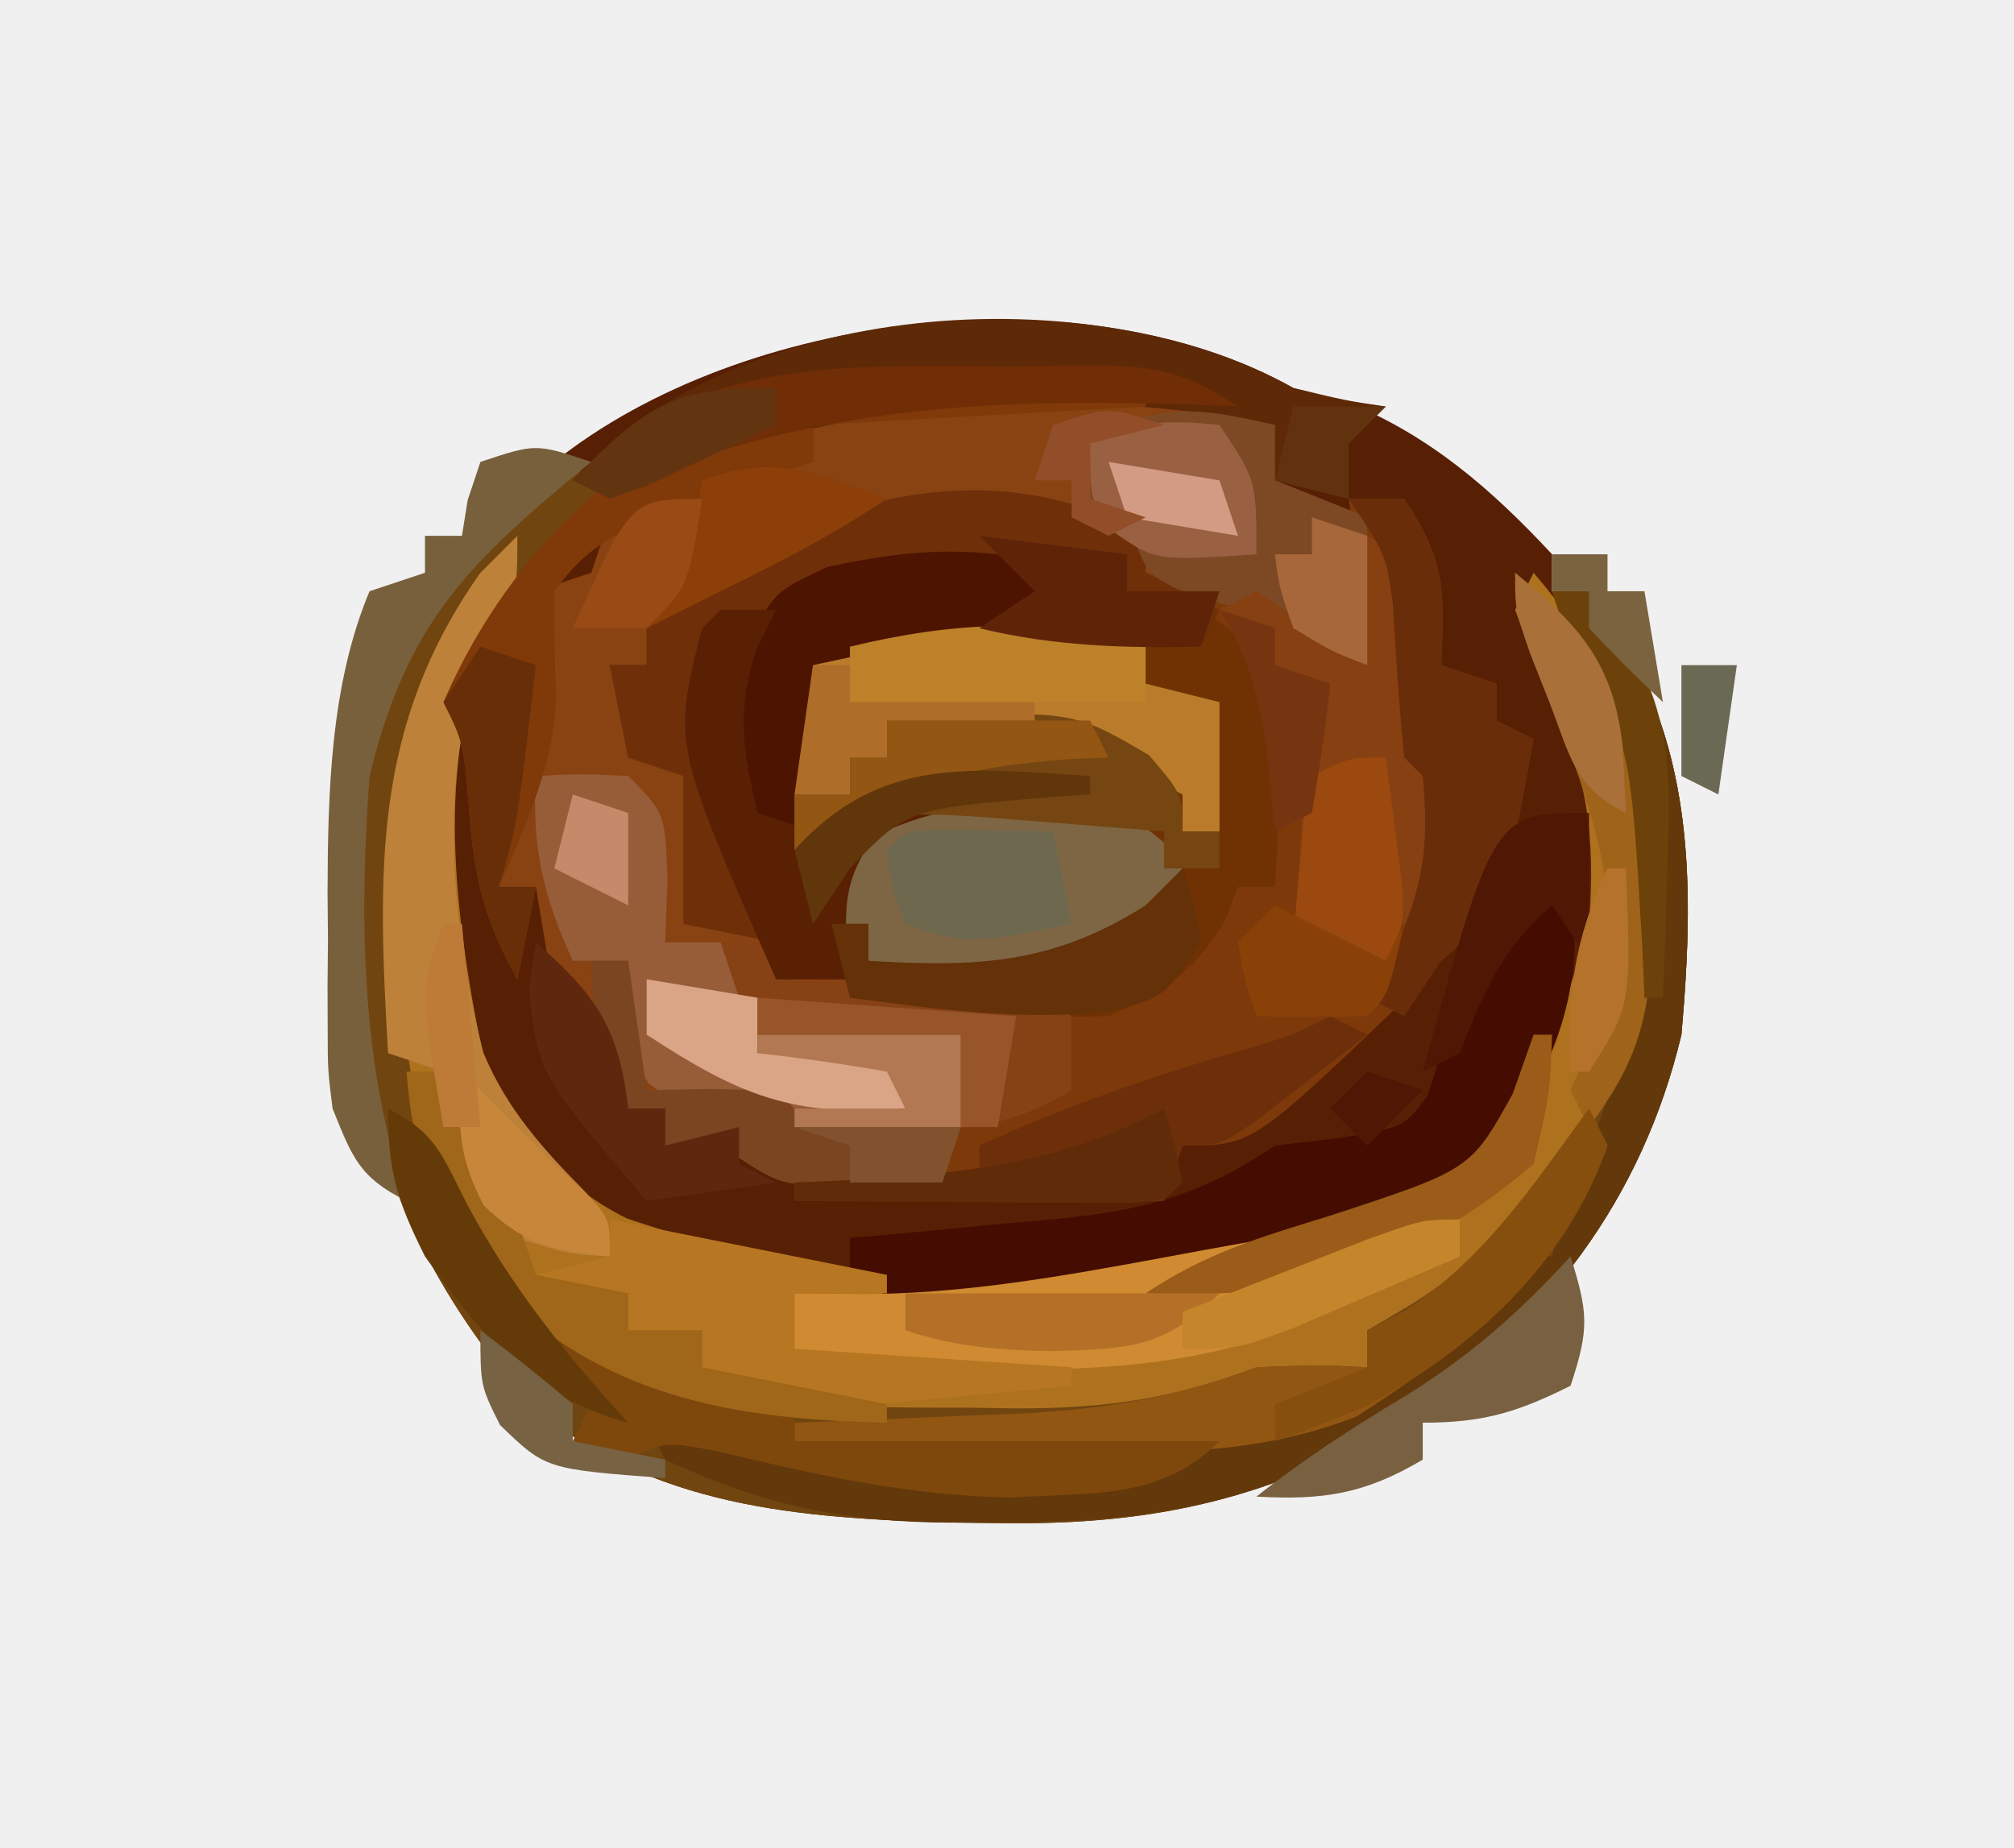
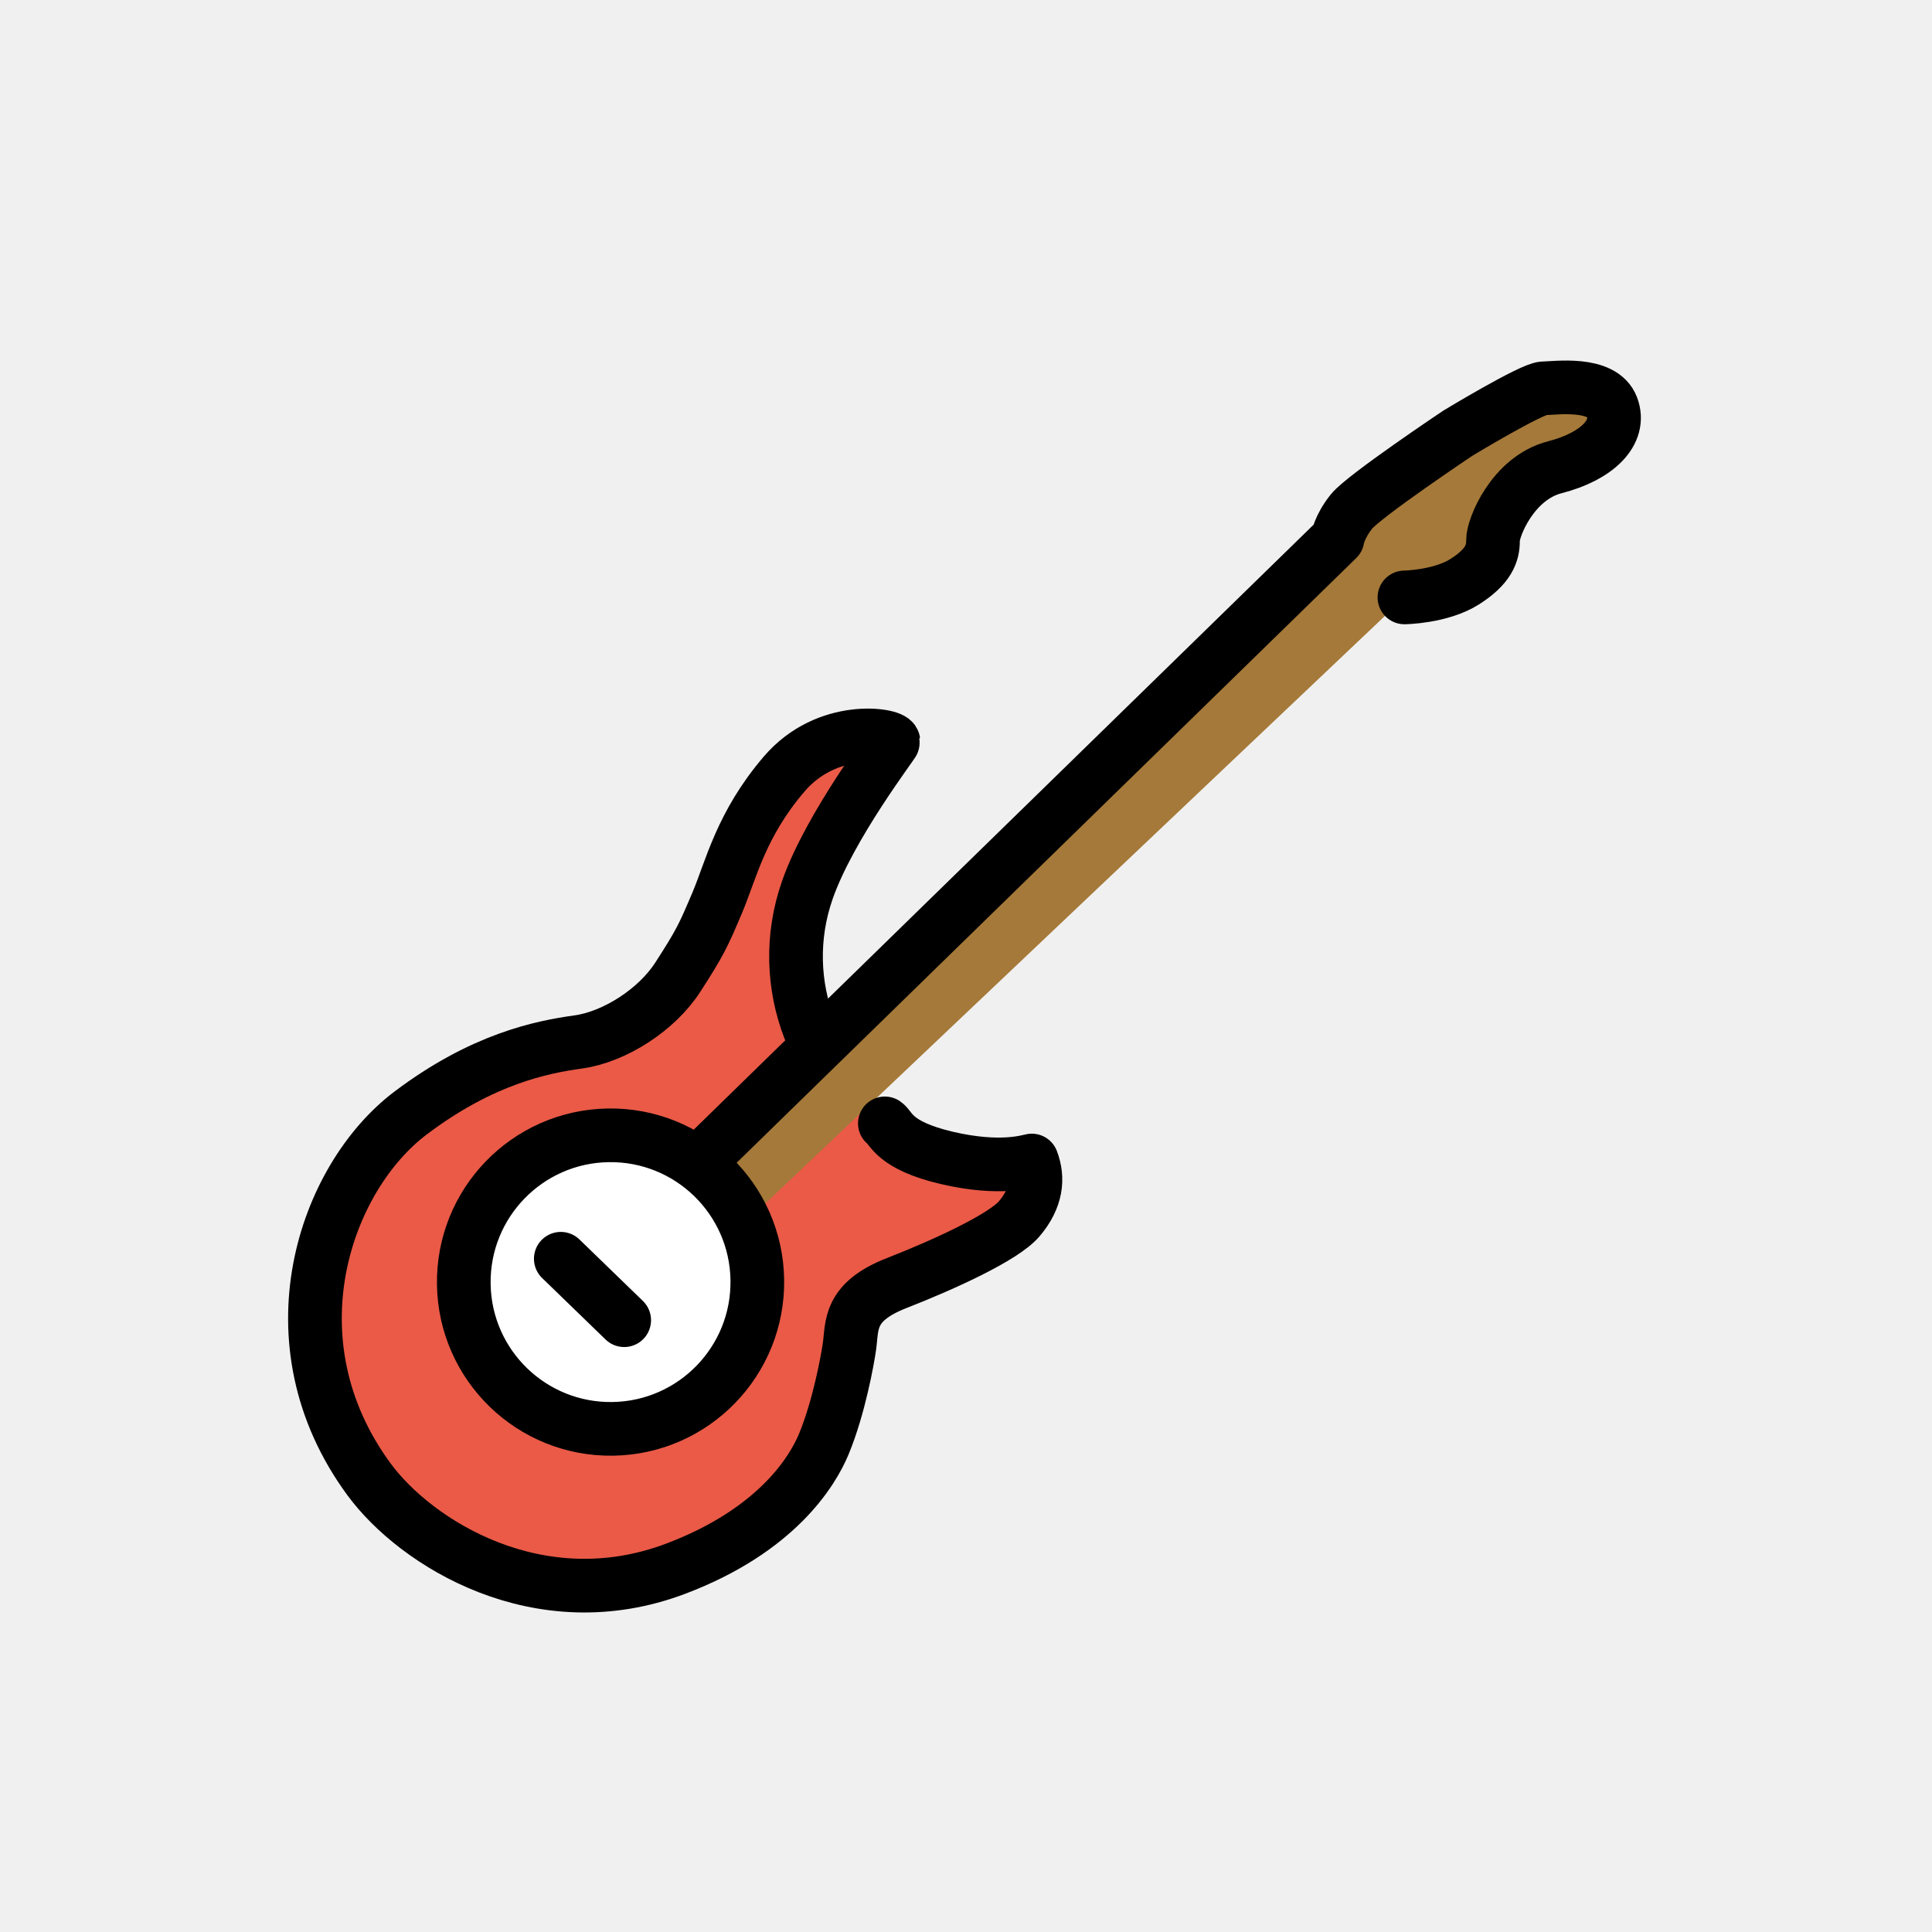
- <svg xmlns="http://www.w3.org/2000/svg" version="1.1" width="109" height="100">
-   <path d="M0 0 C0.949 0.247 1.897 0.495 2.875 0.75 C7.335 2.534 10.739 5.49 14 9 C14 9.66 14 10.32 14 11 C14.66 11 15.32 11 16 11 C21.661 18.205 21.784 26.129 21 35 C18.876 43.904 13.663 50.795 6.062 55.812 C-1.006 60.116 -7.544 61.54 -15.688 61.438 C-16.563 61.427 -17.439 61.417 -18.341 61.406 C-26.72 61.173 -34.851 60.602 -41.426 54.895 C-49.332 45.803 -51.705 36.329 -51.309 24.449 C-50.505 15.465 -46.526 10.149 -40 4 C-29.778 -4.168 -11.291 -6.373 0 0 Z " fill="#571F04" transform="translate(70,21)" />
-   <path d="M0 0 C0.383 -0.002 0.383 -0.002 2.324 -0.012 C7.997 -0.002 7.997 -0.002 10.25 1.125 C10.25 2.115 10.25 3.105 10.25 4.125 C11.075 4.455 11.075 4.455 15.25 6.125 C15.25 8.765 15.25 11.405 15.25 14.125 C14.755 13.857 14.26 13.589 13.75 13.312 C10.326 11.686 6.809 10.43 3.25 9.125 C3.25 8.465 3.25 7.805 3.25 7.125 C-5.259 4.73 -12.072 6.032 -19.75 10.125 C-21.082 10.794 -22.415 11.461 -23.75 12.125 C-23.75 12.785 -23.75 13.445 -23.75 14.125 C-24.41 14.125 -25.07 14.125 -25.75 14.125 C-24 19 -24 19 -21.75 20.125 C-21.75 22.765 -21.75 25.405 -21.75 28.125 C-20.1 28.455 -18.45 28.785 -16.75 29.125 C-16.75 29.785 -16.75 30.445 -16.75 31.125 C-15.43 31.125 -14.11 31.125 -12.75 31.125 C-13.08 29.145 -13.41 27.165 -13.75 25.125 C-12.1 23.805 -10.45 22.485 -8.75 21.125 C-13.5 23 -13.5 23 -15.75 24.125 C-16.114 16.719 -16.114 16.719 -14.562 14.188 C-10.1 11.571 -5.429 12.143 -0.438 12.562 C0.19 12.613 0.19 12.613 3.363 12.871 C3.84 12.913 3.84 12.913 6.25 13.125 C6.58 12.465 6.91 11.805 7.25 11.125 C10.219 14.398 10.594 16.506 10.438 20.875 C10.424 21.367 10.424 21.367 10.355 23.859 C10.321 24.607 10.286 25.355 10.25 26.125 C9.59 26.125 8.93 26.125 8.25 26.125 C8.023 26.723 7.796 27.321 7.562 27.938 C5.894 30.718 4.122 31.689 1.25 33.125 C0.59 33.125 -0.07 33.125 -0.75 33.125 C-0.75 34.445 -0.75 35.765 -0.75 37.125 C-1.719 37.579 -2.689 38.032 -3.688 38.5 C-6.75 40.125 -6.75 40.125 -7.75 42.125 C-9.187 42.179 -10.625 42.218 -12.062 42.25 C-12.863 42.273 -13.664 42.296 -14.488 42.32 C-16.75 42.125 -16.75 42.125 -19.75 40.125 C-20.74 40.125 -21.73 40.125 -22.75 40.125 C-22.75 39.465 -22.75 38.805 -22.75 38.125 C-23.41 38.125 -24.07 38.125 -24.75 38.125 C-25.08 36.475 -25.41 34.825 -25.75 33.125 C-26.74 32.795 -27.73 32.465 -28.75 32.125 C-29.08 30.145 -29.41 28.165 -29.75 26.125 C-30.41 26.125 -31.07 26.125 -31.75 26.125 C-30.875 19.25 -30.875 19.25 -29.75 18.125 C-29.679 16.773 -29.666 15.417 -29.688 14.062 C-29.708 12.763 -29.729 11.464 -29.75 10.125 C-28.76 9.795 -27.77 9.465 -26.75 9.125 C-26.42 8.135 -26.09 7.145 -25.75 6.125 C-23.754 5.176 -23.754 5.176 -21.312 4.438 C-20.509 4.186 -19.706 3.935 -18.879 3.676 C-16.75 3.125 -16.75 3.125 -14.75 3.125 C-14.75 2.465 -14.75 1.805 -14.75 1.125 C-9.782 0.128 -5.041 -0.026 0 0 Z " fill="#894212" transform="translate(58.75,21.875)" />
-   <path d="M0 0 C0 0.66 0 1.32 0 2 C1.238 2.268 2.475 2.536 3.75 2.812 C7.103 3.639 9.411 4.627 12 7 C11.835 5.515 11.835 5.515 11 -2 C11.99 -2 12.98 -2 14 -2 C16.29 1.435 16.178 2.985 16 7 C16.99 7.33 17.98 7.66 19 8 C19 8.66 19 9.32 19 10 C19.66 10.33 20.32 10.66 21 11 C20.743 12.44 20.469 13.877 20.188 15.312 C20.037 16.113 19.886 16.914 19.73 17.738 C18.908 20.285 17.999 21.27 16 23 C15.258 23.784 14.515 24.567 13.75 25.375 C5.762 33 5.762 33 2 33 C1.67 33.99 1.34 34.98 1 36 C-5.6 36 -12.2 36 -19 36 C-19 35.67 -19 35.34 -19 35 C-16.36 35 -13.72 35 -11 35 C-10.67 34.01 -10.34 33.02 -10 32 C-6.938 30.812 -6.938 30.812 -4 30 C-4 28.68 -4 27.36 -4 26 C-3.257 25.773 -2.515 25.546 -1.75 25.312 C1.511 23.756 2.835 21.837 5 19 C5.66 19 6.32 19 7 19 C6.913 17.207 6.805 15.416 6.688 13.625 C6.629 12.627 6.571 11.63 6.512 10.602 C6.427 10.172 6.427 10.172 6 8 C-0.357 3.762 -10.659 5.602 -18 7 C-18 9.97 -18 12.94 -18 16 C-17.459 15.509 -16.917 15.018 -16.359 14.512 C-13.428 12.633 -11.697 12.689 -8.25 12.812 C-7.265 12.84 -6.28 12.867 -5.266 12.895 C-4.518 12.929 -3.77 12.964 -3 13 C-3 13.33 -3 13.66 -3 14 C-3.603 14.037 -4.207 14.075 -4.828 14.113 C-8.362 14.404 -11.325 14.687 -14.562 16.188 C-16.618 18.779 -16.285 20.793 -16 24 C-17.32 24 -18.64 24 -20 24 C-20 23.34 -20 22.68 -20 22 C-21.65 21.67 -23.3 21.34 -25 21 C-25 18.36 -25 15.72 -25 13 C-25.99 12.67 -26.98 12.34 -28 12 C-28.33 10.35 -28.66 8.7 -29 7 C-28.34 7 -27.68 7 -27 7 C-27 6.34 -27 5.68 -27 5 C-19.865 -1.586 -8.883 -5.158 0 0 Z " fill="#7D390A" transform="translate(62,29)" />
-   <path d="M0 0 C0 3 0 3 -1.5 5.438 C-4.483 12.521 -3.364 20.459 -1.926 27.867 C-0.195 31.854 2.008 35.024 5.934 36.948 C8.168 37.712 10.394 38.316 12.688 38.875 C13.44 39.086 14.192 39.298 14.967 39.516 C27.04 42.68 37.843 40.68 48.965 35.272 C54.127 32.046 56.485 26.759 58 21 C58.362 16.268 57.91 12.986 55.938 8.688 C54.777 6.137 54.777 6.137 54 4 C54.33 3.34 54.66 2.68 55 2 C60.873 8.852 61.552 14.543 61.309 23.402 C60.889 28.292 60.048 30.17 57 34 C56.444 34.71 55.889 35.421 55.316 36.152 C50.254 42.347 50.254 42.347 46 43 C46 43.66 46 44.32 46 45 C38.766 47.426 31.893 48.301 24.312 48.312 C23.53 48.318 22.747 48.323 21.94 48.328 C14.323 48.239 6.735 47.442 0.57 42.625 C-6.725 35.075 -7.529 26.051 -7.359 16.078 C-7.015 9.787 -4.44 4.44 0 0 Z " fill="#AE721F" transform="translate(28,29)" />
-   <path d="M0 0 C0 0.33 0 0.66 0 1 C-5.94 1.33 -11.88 1.66 -18 2 C-18 2.66 -18 3.32 -18 4 C-18.759 4.254 -19.519 4.508 -20.301 4.77 C-21.295 5.114 -22.289 5.458 -23.312 5.812 C-24.299 6.149 -25.285 6.485 -26.301 6.832 C-28.913 7.963 -30.35 8.702 -32 11 C-32 12.931 -31.992 14.864 -31.906 16.793 C-32.065 20.541 -33.532 23.575 -35 27 C-34.34 27 -33.68 27 -33 27 C-33.33 28.65 -33.66 30.3 -34 32 C-35.655 29.065 -36.299 26.725 -36.562 23.375 C-36.903 19.194 -36.903 19.194 -38 17 C-37.223 15.055 -37.223 15.055 -36.062 12.875 C-35.682 12.151 -35.302 11.426 -34.91 10.68 C-34.61 10.125 -34.309 9.571 -34 9 C-34.816 10.268 -35.628 11.54 -36.438 12.812 C-36.89 13.52 -37.342 14.228 -37.809 14.957 C-41.525 21.33 -40.904 31.542 -39.469 38.621 C-36.982 45.553 -33.782 50.078 -27.195 53.238 C-21.419 55.243 -15.539 55.183 -9.5 55.188 C-8.671 55.2 -7.842 55.212 -6.988 55.225 C-2.213 55.236 1.485 54.718 6 53 C9.375 52.875 9.375 52.875 12 53 C12 52.34 12 51.68 12 51 C12.737 50.567 13.475 50.134 14.234 49.688 C17.325 47.802 19.032 45.845 21.25 43 C21.936 42.134 22.622 41.267 23.328 40.375 C26.258 36.213 26.191 32.668 26.25 27.688 C26.276 26.392 26.302 25.096 26.328 23.762 C25.98 19.768 24.97 17.448 23 14 C22.835 13.505 22.835 13.505 22 11 C22.66 11 23.32 11 24 11 C29.661 18.205 29.784 26.129 29 35 C26.876 43.904 21.663 50.795 14.062 55.812 C6.994 60.116 0.456 61.54 -7.688 61.438 C-8.125 61.432 -8.125 61.432 -10.341 61.406 C-18.72 61.173 -26.851 60.602 -33.426 54.895 C-41.332 45.803 -43.705 36.329 -43.309 24.449 C-42.489 15.29 -38.334 10.499 -32 4 C-31.01 4.33 -30.02 4.66 -29 5 C-27.301 4.3 -25.604 3.593 -23.93 2.836 C-16.093 -0.559 -8.405 -0.212 0 0 Z " fill="#71450F" transform="translate(62,21)" />
-   <path d="M0 0 C2 1.312 2 1.312 4 4 C4.361 7.689 4.229 11.305 4 15 C3.34 15 2.68 15 2 15 C1.773 15.598 1.546 16.196 1.312 16.812 C-0.427 19.712 -1.935 20.568 -5 22 C-8.551 22.074 -8.551 22.074 -12.312 21.688 C-13.567 21.568 -14.821 21.448 -16.113 21.324 C-17.066 21.217 -18.019 21.11 -19 21 C-19.812 17.75 -19.812 17.75 -20 14 C-17.562 11.562 -17.562 11.562 -15 10 C-19.75 11.875 -19.75 11.875 -22 13 C-22.364 5.594 -22.364 5.594 -20.812 3.062 C-16.35 0.446 -11.679 1.018 -6.688 1.438 C-5.433 1.539 -4.179 1.641 -2.887 1.746 C-2.41 1.788 -2.41 1.788 0 2 C0 1.34 0 0.68 0 0 Z " fill="#703203" transform="translate(65,33)" />
-   <path d="M0 0 C0 0.66 0 1.32 0 2 C1.32 2.66 2.64 3.32 4 4 C3.67 4.66 3.34 5.32 3 6 C2.071 5.988 1.141 5.977 0.184 5.965 C-12.095 5.875 -12.095 5.875 -18 7 C-18 9.97 -18 12.94 -18 16 C-17.459 15.509 -16.917 15.018 -16.359 14.512 C-13.428 12.633 -11.697 12.689 -8.25 12.812 C-7.265 12.84 -6.28 12.867 -5.266 12.895 C-4.518 12.929 -3.77 12.964 -3 13 C-3 13.33 -3 13.66 -3 14 C-3.603 14.037 -4.207 14.075 -4.828 14.113 C-8.362 14.404 -11.325 14.687 -14.562 16.188 C-16.618 18.779 -16.285 20.793 -16 24 C-17.32 24 -18.64 24 -20 24 C-20 23.34 -20 22.68 -20 22 C-21.65 21.67 -23.3 21.34 -25 21 C-25 18.36 -25 15.72 -25 13 C-25.99 12.67 -26.98 12.34 -28 12 C-28.33 10.35 -28.66 8.7 -29 7 C-28.34 7 -27.68 7 -27 7 C-27 6.34 -27 5.68 -27 5 C-19.865 -1.586 -8.883 -5.158 0 0 Z " fill="#6F2F09" transform="translate(62,29)" />
-   <path d="M0 0 C0.822 5.206 -0.704 9.181 -3.441 13.52 C-6.967 16.937 -10.685 18.438 -15.25 20.125 C-16.048 20.42 -16.845 20.715 -17.667 21.019 C-23.854 23.075 -31.102 24.735 -37.29 21.981 C-37.572 21.819 -37.572 21.819 -39 21 C-39 20.34 -39 19.68 -39 19 C-37.759 18.89 -36.517 18.781 -35.238 18.668 C-33.596 18.508 -31.954 18.348 -30.312 18.188 C-29.496 18.117 -28.679 18.047 -27.838 17.975 C-23.09 17.494 -20.025 16.722 -16 14 C-15.392 13.928 -15.392 13.928 -12.312 13.562 C-9 13 -9 13 -7.75 11.312 C-7.503 10.549 -7.255 9.786 -7 9 C-2.776 0 -2.776 0 0 0 Z " fill="#450D01" transform="translate(85,48)" />
-   <path d="M0 0 C0.66 0 1.32 0 2 0 C7.661 7.205 7.784 15.129 7 24 C4.876 32.904 -0.337 39.795 -7.938 44.812 C-15.164 49.212 -21.693 50.488 -30 50.375 C-30.425 50.381 -30.425 50.381 -32.578 50.41 C-38.364 50.384 -42.741 49.45 -48 47 C-48.33 46.34 -48.66 45.68 -49 45 C-48.429 45.133 -47.858 45.266 -47.27 45.402 C-34.136 48.263 -21.264 49.831 -9.375 42.312 C-8.764 41.876 -8.153 41.439 -7.523 40.988 C-6 40 -6 40 -4 40 C-3.34 38.68 -2.68 37.36 -2 36 C-1.34 36 -0.68 36 0 36 C0.066 35.704 0.066 35.704 0.402 34.207 C1 32 1 32 2.562 28.688 C5.219 21.739 5.572 12.522 2.539 5.727 C2.031 4.827 1.523 3.927 1 3 C0.835 2.505 0.835 2.505 0 0 Z " fill="#63380A" transform="translate(84,32)" />
-   <path d="M0 0 C0.577 -0.008 0.577 -0.008 3.496 -0.051 C6.562 0.312 6.562 0.312 8.473 1.832 C8.832 2.321 9.192 2.809 9.562 3.312 C6.643 6.986 4.547 8.639 -0.062 9.188 C-3.042 9.421 -4.535 9.28 -7.438 8.312 C-7.438 7.652 -7.438 6.992 -7.438 6.312 C-8.098 6.312 -8.758 6.312 -9.438 6.312 C-8.236 0.307 -5.825 0.019 0 0 Z " fill="#7E6644" transform="translate(54.4375,43.6875)" />
-   <path d="M0 0 C2.375 -0.125 2.375 -0.125 5 0 C7 2 7 2 7.125 5.625 C7.084 6.739 7.043 7.853 7 9 C7.99 9 8.98 9 10 9 C12 12 12 12 12 15 C14.31 15 16.62 15 19 15 C19.33 15.99 19.66 16.98 20 18 C18.063 18.081 16.125 18.139 14.188 18.188 C13.109 18.222 12.03 18.257 10.918 18.293 C8 18 8 18 6.125 16.656 C4.584 14.388 4.783 12.678 5 10 C4.01 10 3.02 10 2 10 C0.396 6.492 -0.22 3.856 0 0 Z " fill="#975D38" transform="translate(29,42)" />
-   <path d="M0 0 C0 0.66 0 1.32 0 2 C1.32 2.33 2.64 2.66 4 3 C4 5.31 4 7.62 4 10 C3.34 10 2.68 10 2 10 C2 9.34 2 8.68 2 8 C1.361 7.691 0.721 7.381 0.062 7.062 C-2 6 -2 6 -3 5 C-4.849 4.766 -6.705 4.587 -8.562 4.438 C-9.574 4.354 -10.586 4.27 -11.629 4.184 C-12.02 4.153 -12.02 4.153 -14 4 C-14 4.66 -14 5.32 -14 6 C-14.66 6 -15.32 6 -16 6 C-16 6.66 -16 7.32 -16 8 C-16.99 8 -17.98 8 -19 8 C-18.67 5.69 -18.34 3.38 -18 1 C-11.928 -0.983 -6.272 -2.007 0 0 Z " fill="#BA7C2B" transform="translate(62,35)" />
-   <path d="M0 0 C2.875 0.688 2.875 0.688 5 1 C4.34 1.66 3.68 2.32 3 3 C3 3.99 3 4.98 3 6 C1.68 5.67 0.36 5.34 -1 5 C-1 4.01 -1 3.02 -1 2 C-12.194 -0.132 -22.367 0.612 -33.137 4.125 C-36 5 -36 5 -39 5 C-30.317 -4.84 -11.014 -6.167 0 0 Z " fill="#5D2907" transform="translate(70,21)" />
-   <path d="M0 0 C0 3 0 3 -1.5 5.438 C-4.42 12.374 -3.634 20.723 -1.844 27.961 C-0.566 31.048 1.428 33.232 3.758 35.59 C5 37 5 37 5 39 C2.75 38.875 2.75 38.875 0 38 C-4 33.027 -4 33.027 -4 29 C-4.99 28.67 -5.98 28.34 -7 28 C-7.543 18.28 -7.884 10.31 -2 2 C-1.34 1.34 -0.68 0.68 0 0 Z " fill="#BD8139" transform="translate(28,29)" />
-   <path d="M0 0 C0 0.99 0 1.98 0 3 C0.825 3.33 0.825 3.33 5 5 C5 7.64 5 10.28 5 13 C4.505 12.732 4.01 12.464 3.5 12.188 C0.638 10.828 -2.282 9.856 -5.293 8.879 C-7 8 -7 8 -8 5 C-8.66 4.67 -9.32 4.34 -10 4 C-10 3.01 -10 2.02 -10 1 C-6.422 -1.34 -4.078 -0.927 0 0 Z " fill="#7D4925" transform="translate(69,23)" />
-   <path d="M0 0 C0 0.33 0 0.66 0 1 C-5.94 1.33 -11.88 1.66 -18 2 C-18 2.66 -18 3.32 -18 4 C-18.759 4.254 -19.519 4.508 -20.301 4.77 C-21.295 5.114 -22.289 5.458 -23.312 5.812 C-24.299 6.149 -25.285 6.485 -26.301 6.832 C-28.913 7.963 -30.35 8.702 -32 11 C-32 12.931 -31.992 14.864 -31.906 16.793 C-32.065 20.541 -33.532 23.575 -35 27 C-34.34 27 -33.68 27 -33 27 C-33.33 28.65 -33.66 30.3 -34 32 C-35.655 29.065 -36.299 26.725 -36.562 23.375 C-36.903 19.194 -36.903 19.194 -38 17 C-35.524 11.274 -31.374 6.171 -26 3 C-17.528 -0.341 -8.988 -0.359 0 0 Z " fill="#803908" transform="translate(62,21)" />
-   <path d="M0 0 C0.66 0.33 1.32 0.66 2 1 C2.379 3.469 2.379 3.469 2.562 6.5 C2.904 11.904 2.904 11.904 4 13 C4.235 18.529 4.235 18.529 3 21 C2.34 21 1.68 21 1 21 C1 21.66 1 22.32 1 23 C-0.65 22.67 -2.3 22.34 -4 22 C-3.67 17.38 -3.34 12.76 -3 8 C-3.66 7.67 -4.32 7.34 -5 7 C-5 6.34 -5 5.68 -5 5 C-5.99 4.67 -6.98 4.34 -8 4 C-7.34 3.67 -6.68 3.34 -6 3 C-5.01 3.66 -5.01 3.66 0 7 C0 4.69 0 2.38 0 0 Z " fill="#874011" transform="translate(74,29)" />
-   <path d="M0 0 C0 0.66 0 1.32 0 2 C-1.893 2.818 -3.79 3.629 -5.688 4.438 C-6.743 4.89 -7.799 5.342 -8.887 5.809 C-14.563 7.981 -19.684 8.156 -25.688 8.125 C-26.459 8.129 -27.231 8.133 -28.025 8.137 C-33.747 8.127 -33.747 8.127 -36 7 C-36 6.01 -36 5.02 -36 4 C-35.444 4.006 -35.444 4.006 -32.633 4.035 C-21.52 4.119 -10.162 0 0 0 Z " fill="#D08A31" transform="translate(79,66)" />
-   <path d="M0 0 C0.99 0 1.98 0 3 0 C3 0.66 3 1.32 3 2 C3.494 2.03 3.494 2.03 5.992 2.184 C7.274 2.267 8.555 2.351 9.875 2.438 C11.151 2.519 12.427 2.6 13.742 2.684 C17 3 17 3 19 4 C19 5.32 19 6.64 19 8 C15.651 10.026 13.13 10.217 9.25 10.125 C8.265 10.107 7.28 10.089 6.266 10.07 C5.892 10.059 5.892 10.059 4 10 C4 9.67 4 9.34 4 9 C5.98 9 7.96 9 10 9 C9.67 8.34 9.34 7.68 9 7 C6.678 6.593 4.343 6.256 2 6 C1.34 4.02 0.68 2.04 0 0 Z " fill="#864115" transform="translate(39,51)" />
-   <path d="M0 0 C0.165 0.33 0.165 0.33 1 2 C-1.374 8.806 -6.697 12.867 -12.57 16.66 C-17.388 18.542 -21.93 18.608 -27.062 18.75 C-28.043 18.793 -29.023 18.835 -30.033 18.879 C-34.563 19.045 -38.56 19.019 -43 18 C-43 17.67 -43 17.34 -43 17 C-41.698 16.951 -40.396 16.902 -39.055 16.852 C-37.328 16.776 -35.602 16.701 -33.875 16.625 C-33.447 16.61 -33.447 16.61 -31.281 16.531 C-26.48 16.31 -22.543 15.697 -18 14 C-14.625 13.875 -14.625 13.875 -12 14 C-12 13.34 -12 12.68 -12 12 C-11.319 11.649 -10.639 11.299 -9.938 10.938 C-5.635 8.1 -3.007 4.133 0 0 Z " fill="#915612" transform="translate(86,60)" />
-   <path d="M0 0 C4.95 0.99 9.9 1.98 15 3 C15 3.33 15 3.66 15 4 C13.35 4 11.7 4 10 4 C10 4.99 10 5.98 10 7 C14.95 7.33 19.9 7.66 25 8 C25 8.33 25 8.66 25 9 C22.793 9.224 20.584 9.428 18.375 9.625 C17.145 9.741 15.915 9.857 14.648 9.977 C10.947 10 8.41 9.374 5 8 C5 7.34 5 6.68 5 6 C3.68 6 2.36 6 1 6 C1 5.34 1 4.68 1 4 C-0.65 3.67 -2.3 3.34 -4 3 C-2.68 2.67 -1.36 2.34 0 2 C0 1.34 0 0.68 0 0 Z " fill="#B77622" transform="translate(33,66)" />
-   <path d="M0 0 C1.32 0.99 2.64 1.98 4 3 C1.69 3.495 1.69 3.495 -10 6 C-10.124 7.464 -10.248 8.929 -10.375 10.438 C-10.586 12.934 -10.586 12.934 -11 15 C-11.33 15.165 -11.33 15.165 -13 16 C-14.494 13.628 -15.04 12.391 -14.75 9.562 C-14.502 8.717 -14.255 7.871 -14 7 C-13.773 6.113 -13.546 5.226 -13.312 4.312 C-12 2 -12 2 -9.25 0.688 C-5.965 -0.007 -3.34 -0.363 0 0 Z " fill="#4E1402" transform="translate(54,30)" />
-   <path d="M0 0 C0.99 0 1.98 0 3 0 C5.29 3.435 5.178 4.985 5 9 C5.99 9.33 6.98 9.66 8 10 C8 10.66 8 11.32 8 12 C8.66 12.33 9.32 12.66 10 13 C9.743 14.44 9.469 15.877 9.188 17.312 C9.037 18.113 8.886 18.914 8.73 19.738 C7.908 22.285 6.963 23.235 5 25 C4.34 25.99 3.68 26.98 3 28 C2.34 27.67 1.68 27.34 1 27 C1.495 26.134 1.99 25.267 2.5 24.375 C4.054 20.879 4.351 18.769 4 15 C3.67 14.67 3.34 14.34 3 14 C2.715 11.224 2.552 8.449 2.379 5.664 C2 3 2 3 0 0 Z " fill="#6A2D09" transform="translate(73,27)" />
-   <path d="M0 0 C0.66 0.33 1.32 0.66 2 1 C0.713 2.006 -0.58 3.004 -1.875 4 C-2.594 4.557 -3.314 5.114 -4.055 5.688 C-6 7 -6 7 -8 7 C-8.33 7.99 -8.66 8.98 -9 10 C-15.6 10 -22.2 10 -29 10 C-29 9.67 -29 9.34 -29 9 C-25.7 9 -22.4 9 -19 9 C-19 8.34 -19 7.68 -19 7 C-14.132 4.778 -9.283 3.114 -4.137 1.648 C-2 1 -2 1 0 0 Z " fill="#6D2F0A" transform="translate(72,55)" />
-   <path d="M0 0 C0.99 0 1.98 0 3 0 C2.649 0.701 2.299 1.403 1.938 2.125 C0.836 5.503 1.205 7.581 2 11 C2.99 11.33 3.98 11.66 5 12 C5.603 11.529 6.207 11.059 6.828 10.574 C9.635 8.54 11.327 8.69 14.75 8.812 C15.735 8.84 16.72 8.867 17.734 8.895 C18.482 8.929 19.23 8.964 20 9 C20 9.33 20 9.66 20 10 C19.397 10.037 18.793 10.075 18.172 10.113 C14.638 10.404 11.675 10.687 8.438 12.188 C6.382 14.779 6.715 16.793 7 20 C5.68 20 4.36 20 3 20 C-2.603 7.266 -2.603 7.266 -1 1 C-0.67 0.67 -0.34 0.34 0 0 Z " fill="#592004" transform="translate(39,33)" />
-   <path d="M0 0 C0.562 0.307 1.124 0.614 1.703 0.93 C4.063 2.03 6.205 2.601 8.75 3.125 C9.549 3.293 10.348 3.46 11.172 3.633 C11.775 3.754 12.378 3.875 13 4 C13 4.66 13 5.32 13 6 C20.59 6 28.18 6 36 6 C32.814 9.186 29.175 8.754 24.812 9.051 C19.334 8.978 14.334 7.863 9.02 6.594 C6 6 6 6 4 7 C3.01 6.67 2.02 6.34 1 6 C1.33 5.34 1.66 4.68 2 4 C1.062 1.875 1.062 1.875 0 0 Z " fill="#7E470C" transform="translate(30,72)" />
-   <path d="M0 0 C9.935 -0.626 9.935 -0.626 14.188 1.875 C16 4 16 4 16 6 C16.66 6 17.32 6 18 6 C18 6.66 18 7.32 18 8 C17.01 8 16.02 8 15 8 C15 7.34 15 6.68 15 6 C12.896 5.832 10.792 5.666 8.688 5.5 C7.516 5.407 6.344 5.314 5.137 5.219 C0.957 4.927 -1.344 4.983 -5 7 C-5 6.01 -5 5.02 -5 4 C-4.01 4 -3.02 4 -2 4 C-2 3.34 -2 2.68 -2 2 C-1.34 2 -0.68 2 0 2 C0 1.34 0 0.68 0 0 Z " fill="#754611" transform="translate(48,39)" />
-   <path d="M0 0 C-0.471 0.387 -0.941 0.773 -1.426 1.172 C-7.295 6.082 -10.133 9.392 -12 17 C-12.568 24.88 -12.462 32.461 -10 40 C-12.572 38.714 -12.933 37.634 -14 35 C-14.259 32.945 -14.259 32.945 -14.266 30.77 C-14.268 29.966 -14.271 29.162 -14.273 28.334 C-14.266 27.502 -14.258 26.67 -14.25 25.812 C-14.258 25 -14.265 24.187 -14.273 23.35 C-14.256 17.917 -14.127 12.074 -12 7 C-11.01 6.67 -10.02 6.34 -9 6 C-9 5.34 -9 4.68 -9 4 C-8.34 4 -7.68 4 -7 4 C-6.948 3.68 -6.948 3.68 -6.688 2.062 C-6.461 1.382 -6.234 0.701 -6 0 C-3 -1 -3 -1 0 0 Z " fill="#79603D" transform="translate(32,25)" />
-   <path d="M0 0 C0.66 0 1.32 0 2 0 C2.648 1.27 3.294 2.541 3.938 3.812 C4.297 4.52 4.657 5.228 5.027 5.957 C6 8 6 8 7 11 C8.65 11.33 10.3 11.66 12 12 C12 12.66 12 13.32 12 14 C13.32 14 14.64 14 16 14 C16 14.66 16 15.32 16 16 C19.3 16.66 22.6 17.32 26 18 C26 18.33 26 18.66 26 19 C17.543 18.826 10.47 17.588 4.367 11.324 C1.569 7.719 0.339 4.628 0 0 Z " fill="#A06619" transform="translate(22,58)" />
-   <path d="M0 0 C0.66 0 1.32 0 2 0 C2.33 2.31 2.66 4.62 3 7 C3.567 6.99 3.567 6.99 6.438 6.938 C10 7 10 7 11 8 C12.515 8.232 14.038 8.412 15.562 8.562 C16.389 8.646 17.215 8.73 18.066 8.816 C18.704 8.877 19.343 8.938 20 9 C19.67 9.99 19.34 10.98 19 12 C17.563 12.054 16.125 12.093 14.688 12.125 C13.887 12.148 13.086 12.171 12.262 12.195 C10 12 10 12 7 10 C6.01 10 5.02 10 4 10 C4 9.34 4 8.68 4 8 C3.34 8 2.68 8 2 8 C0.743 5.094 0 3.204 0 0 Z " fill="#7B4522" transform="translate(32,52)" />
-   <path d="M0 0 C0.33 0 0.66 0 1 0 C0.875 3.25 0.875 3.25 0 7 C-6.342 12.436 -12.843 14.429 -21 14 C-17.715 11.81 -14.828 10.97 -11.062 9.812 C-3.397 7.299 -3.397 7.299 -1.125 3.188 C-0.754 2.136 -0.383 1.084 0 0 Z " fill="#9A5C18" transform="translate(83,56)" />
-   <path d="M0 0 C0 0.99 0 1.98 0 3 C-5.28 3 -10.56 3 -16 3 C-16 2.01 -16 1.02 -16 0 C-10.671 -1.292 -5.283 -1.691 0 0 Z " fill="#BD8129" transform="translate(62,35)" />
-   <path d="M0 0 C0.746 -0.013 1.492 -0.026 2.26 -0.039 C6.072 -0.046 7.814 0.022 11.062 2.188 C9.853 2.141 8.644 2.095 7.398 2.047 C-2.142 1.797 -10.146 2.221 -19.25 5.312 C-21.938 6.188 -21.938 6.188 -24.938 6.188 C-18.031 -0.95 -9.459 0.089 0 0 Z " fill="#702D06" transform="translate(55.9375,19.8125)" />
-   <path d="M0 0 C4.675 4.306 6.766 7.206 7.301 13.594 C7.305 14.883 7.309 16.172 7.312 17.5 C7.329 18.789 7.346 20.078 7.363 21.406 C6.987 25.129 6.179 27.011 4 30 C3.67 29.34 3.34 28.68 3 28 C3.155 27.639 3.155 27.639 3.938 25.812 C6.183 19.868 4.876 14.956 2.801 9.223 C1.707 6.187 0.86 3.109 0 0 Z " fill="#9F631A" transform="translate(82,31)" />
-   <path d="M0 0 C0.625 1.812 0.625 1.812 1 4 C-1 7 -1 7 -4 7.75 C-8.7 8.257 -13.335 7.61 -18 7 C-18.33 5.68 -18.66 4.36 -19 3 C-18.34 3 -17.68 3 -17 3 C-17 3.66 -17 4.32 -17 5 C-11.185 5.349 -7.084 5.224 -2 2 C-1.34 1.34 -0.68 0.68 0 0 Z " fill="#643108" transform="translate(64,47)" />
-   <path d="M0 0 C3.254 2.834 4.521 4.686 5 9 C5.66 9 6.32 9 7 9 C7 9.66 7 10.32 7 11 C8.32 10.67 9.64 10.34 11 10 C11 10.66 11 11.32 11 12 C11.66 12.33 12.32 12.66 13 13 C10.69 13.33 8.38 13.66 6 14 C0.118 7.103 0.118 7.103 -0.375 2.5 C-0.251 1.675 -0.128 0.85 0 0 Z " fill="#5F270D" transform="translate(29,51)" />
-   <path d="M0 0 C2.051 0.033 4.102 0.065 6.152 0.098 C6.482 1.748 6.812 3.398 7.152 5.098 C1.527 6.223 1.527 6.223 -1.848 5.098 C-2.598 3.098 -2.598 3.098 -2.848 1.098 C-1.848 0.098 -1.848 0.098 0 0 Z " fill="#6E684F" transform="translate(50.84766,44.90234)" />
-   <path d="M0 0 C0.934 3.01 1.044 3.867 0 7 C-2.896 8.448 -4.742 9 -8 9 C-8 9.66 -8 10.32 -8 11 C-11.135 12.858 -13.375 13.201 -17 13 C-14.462 10.99 -11.834 9.286 -9.062 7.625 C-5.505 5.438 -2.812 3.076 0 0 Z " fill="#786040" transform="translate(85,68)" />
-   <path d="M0 0 C2 3 2 3 2 7 C-3.478 7.365 -3.478 7.365 -5.875 5.688 C-7 4 -7 4 -7 1 C-4.466 -0.267 -2.806 -0.281 0 0 Z " fill="#9A6042" transform="translate(66,23)" />
-   <path d="M0 0 C0.195 1.457 0.381 2.916 0.562 4.375 C0.667 5.187 0.771 5.999 0.879 6.836 C1 9 1 9 0 11 C-1.65 10.67 -3.3 10.34 -5 10 C-4.886 8.52 -4.759 7.041 -4.625 5.562 C-4.555 4.739 -4.486 3.915 -4.414 3.066 C-4.277 2.384 -4.141 1.703 -4 1 C-2 0 -2 0 0 0 Z " fill="#9B490E" transform="translate(75,41)" />
-   <path d="M0 0 C0 2.64 0 5.28 0 8 C-0.66 7.01 -1.32 6.02 -2 5 C-4.749 7.374 -5.683 9.664 -7 13 C-7.33 13.165 -7.33 13.165 -9 14 C-5.157 0 -5.157 0 0 0 Z M-12 14 C-11.01 14.33 -10.02 14.66 -9 15 C-9.99 15.99 -10.98 16.98 -12 18 C-12.66 17.34 -13.32 16.68 -14 16 C-13.34 15.34 -12.68 14.68 -12 14 Z " fill="#4F1704" transform="translate(86,44)" />
-   <path d="M0 0 C0.99 0.165 0.99 0.165 6 1 C6 1.99 6 2.98 6 4 C8.31 4 10.62 4 13 4 C13.33 4.99 13.66 5.98 14 7 C7.882 7.499 4.975 6.249 0 3 C0 2.01 0 1.02 0 0 Z " fill="#DAA586" transform="translate(35,53)" />
-   <path d="M0 0 C0.33 0.66 0.66 1.32 1 2 C-1.226 8.38 -6.191 12.966 -12.078 16.109 C-13.692 16.805 -15.343 17.413 -17 18 C-17 17.34 -17 16.68 -17 16 C-15.35 15.34 -13.7 14.68 -12 14 C-12 13.34 -12 12.68 -12 12 C-11.319 11.649 -10.639 11.299 -9.938 10.938 C-5.635 8.1 -3.007 4.133 0 0 Z " fill="#864F0E" transform="translate(86,60)" />
-   <path d="M0 0 C2.59 1.295 2.947 2.562 4.25 5.125 C6.682 9.662 9.531 13.209 13 17 C7.744 15.609 5.053 12.27 2 8 C0.475 4.95 0 3.41 0 0 Z " fill="#643B08" transform="translate(21,60)" />
-   <path d="M0 0 C2.64 0.33 5.28 0.66 8 1 C8 1.66 8 2.32 8 3 C9.65 3 11.3 3 13 3 C12.67 3.99 12.34 4.98 12 6 C7.839 6.082 4.053 5.982 0 5 C0.99 4.34 1.98 3.68 3 3 C2.01 2.01 1.02 1.02 0 0 Z " fill="#5F2408" transform="translate(53,29)" />
-   <path d="M0 0 C0.99 0.33 1.98 0.66 3 1 C2 9.571 2 9.571 1 13 C1.66 13 2.32 13 3 13 C2.67 14.65 2.34 16.3 2 18 C0.345 15.065 -0.299 12.725 -0.562 9.375 C-0.903 5.194 -0.903 5.194 -2 3 C-1.34 2.01 -0.68 1.02 0 0 Z " fill="#672E08" transform="translate(26,35)" />
-   <path d="M0 0 C0.562 1.938 0.562 1.938 1 4 C0 5 0 5 -1.949 5.114 C-2.782 5.108 -3.615 5.103 -4.473 5.098 C-5.372 5.094 -6.271 5.091 -7.197 5.088 C-8.143 5.08 -9.088 5.071 -10.062 5.062 C-11.012 5.058 -11.961 5.053 -12.939 5.049 C-15.293 5.037 -17.646 5.021 -20 5 C-20 4.67 -20 4.34 -20 4 C-19.143 3.963 -18.286 3.925 -17.402 3.887 C-10.948 3.516 -5.73 3.065 0 0 Z " fill="#602B09" transform="translate(63,60)" />
-   <path d="M0 0 C3.63 0 7.26 0 11 0 C11.33 0.66 11.66 1.32 12 2 C11.68 2.013 11.68 2.013 10.059 2.078 C3.941 2.479 0.087 3.571 -5 7 C-5 6.01 -5 5.02 -5 4 C-4.01 4 -3.02 4 -2 4 C-2 3.34 -2 2.68 -2 2 C-1.34 2 -0.68 2 0 2 C0 1.34 0 0.68 0 0 Z " fill="#935613" transform="translate(48,39)" />
-   <path d="M0 0 C-2.922 1.948 -5.85 3.457 -9 5 C-9.784 5.392 -10.568 5.784 -11.375 6.188 C-11.911 6.456 -12.447 6.724 -13 7 C-12.34 6.01 -11.68 5.02 -11 4 C-10.615 2.345 -10.272 0.678 -10 -1 C-6.185 -2.467 -3.71 -1.433 0 0 Z " fill="#8C3F09" transform="translate(48,27)" />
-   <path d="M0 0 C1.667 1.667 3.333 3.333 5 5 C5.299 5.278 5.299 5.278 6.812 6.688 C8 8 8 8 8 10 C4.982 9.674 3.403 9.389 1.188 7.25 C-0.196 4.628 -0.244 2.923 0 0 Z " fill="#C8863B" transform="translate(25,58)" />
-   <path d="M0 0 C0.66 0 1.32 0 2 0 C2 0.66 2 1.32 2 2 C5.3 2 8.6 2 12 2 C12 2.33 12 2.66 12 3 C9.36 3 6.72 3 4 3 C4 3.66 4 4.32 4 5 C3.34 5 2.68 5 2 5 C2 5.66 2 6.32 2 7 C1.01 7 0.02 7 -1 7 C-0.67 4.69 -0.34 2.38 0 0 Z " fill="#AE6E29" transform="translate(44,36)" />
-   <path d="M0 0 C1 0.5 1 0.5 6 3 C6.33 2.34 6.66 1.68 7 1 C6.125 4.875 6.125 4.875 5 6 C3 6.041 1 6.043 -1 6 C-1.625 4.125 -1.625 4.125 -2 2 C-1.34 1.34 -0.68 0.68 0 0 Z " fill="#894108" transform="translate(69,49)" />
-   <path d="M0 0 C0.66 0 1.32 0 2 0 C6.109 4.824 6.533 8.352 6.25 14.375 C6.232 15.111 6.214 15.847 6.195 16.605 C6.149 18.404 6.077 20.202 6 22 C5.67 22 5.34 22 5 22 C4.981 21.566 4.981 21.566 4.887 19.367 C4.246 8.14 4.246 8.14 1 3 C0.67 2.01 0.34 1.02 0 0 Z " fill="#6C420A" transform="translate(84,32)" />
-   <path d="M0 0 C5.61 0 11.22 0 17 0 C14.068 2.932 12.199 2.994 8.062 3.125 C5.23 3.094 2.711 2.904 0 2 C0 1.34 0 0.68 0 0 Z " fill="#B47026" transform="translate(49,70)" />
-   <path d="M0 0 C3.63 0 7.26 0 11 0 C11 1.65 11 3.3 11 5 C8.03 5 5.06 5 2 5 C2 4.67 2 4.34 2 4 C3.98 4 5.96 4 8 4 C7.67 3.34 7.34 2.68 7 2 C4.678 1.593 2.343 1.256 0 1 C0 0.67 0 0.34 0 0 Z " fill="#B17852" transform="translate(41,56)" />
-   <path d="M0 0 C0 0.66 0 1.32 0 2 C-1.935 2.84 -3.873 3.672 -5.812 4.5 C-6.352 4.732 -6.352 4.732 -9.082 5.906 C-12 7 -12 7 -15 7 C-15 6.34 -15 5.68 -15 5 C-12.877 4.163 -10.751 3.33 -8.625 2.5 C-7.442 2.036 -6.258 1.572 -5.039 1.094 C-2 0 -2 0 0 0 Z " fill="#C4852B" transform="translate(79,66)" />
-   <path d="M0 0 C0.99 0.33 1.98 0.66 3 1 C3 1.66 3 2.32 3 3 C3.99 3.33 4.98 3.66 6 4 C5.744 6.343 5.407 8.678 5 11 C4.67 11.165 4.67 11.165 3 12 C2.938 11.381 2.938 11.381 2.625 8.25 C2.243 5.124 1.695 2.711 0 0 Z " fill="#773410" transform="translate(66,33)" />
-   <path d="M0 0 C-0.75 4.75 -0.75 4.75 -3 7 C-4.32 7 -5.64 7 -7 7 C-3.862 0 -3.862 0 0 0 Z " fill="#9A4A14" transform="translate(38,27)" />
-   <path d="M0 0 C2.31 0.165 2.31 0.165 14 1 C13.67 2.98 13.34 4.96 13 7 C12.34 7 11.68 7 11 7 C11 5.35 11 3.7 11 2 C7.37 2 3.74 2 0 2 C0 1.34 0 0.68 0 0 Z " fill="#975529" transform="translate(41,54)" />
-   <path d="M0 0 C0.99 0.33 1.98 0.66 3 1 C3 3.31 3 5.62 3 8 C1.062 7.25 1.062 7.25 -1 6 C-1.75 3.875 -1.75 3.875 -2 2 C-1.34 2 -0.68 2 0 2 C0 1.34 0 0.68 0 0 Z " fill="#A8663B" transform="translate(71,28)" />
-   <path d="M0 0 C0 0.33 0 0.66 0 1 C-0.603 1.037 -1.207 1.075 -1.828 1.113 C-9.901 1.777 -9.901 1.777 -13 5 C-13.66 5.99 -14.32 6.98 -15 8 C-15.33 6.68 -15.66 5.36 -16 4 C-11.342 -1.14 -6.429 -0.405 0 0 Z " fill="#62360B" transform="translate(59,42)" />
-   <path d="M0 0 C3.494 2.867 5.288 4.842 5.812 9.312 C5.874 10.529 5.936 11.746 6 13 C3.194 11.597 2.993 9.949 1.875 7.062 C1.522 6.167 1.169 5.271 0.805 4.348 C0 2 0 2 0 0 Z " fill="#A97039" transform="translate(82,31)" />
-   <path d="M0 0 C0 0.66 0 1.32 0 2 C-1.454 2.697 -2.913 3.382 -4.375 4.062 C-5.187 4.445 -5.999 4.828 -6.836 5.223 C-7.55 5.479 -8.264 5.736 -9 6 C-9.66 5.67 -10.32 5.34 -11 5 C-7.179 1.052 -5.523 -0.145 0 0 Z " fill="#633410" transform="translate(42,21)" />
-   <path d="M0 0 C1.707 1.281 3.374 2.618 5 4 C5 4.66 5 5.32 5 6 C6.65 6.33 8.3 6.66 10 7 C10 7.33 10 7.66 10 8 C3.529 7.512 3.529 7.512 1.062 5.125 C0 3 0 3 0 0 Z " fill="#776244" transform="translate(26,72)" />
-   <path d="M0 0 C0.33 0 0.66 0 1 0 C1.286 7.429 1.286 7.429 -1 11 C-1.33 11 -1.66 11 -2 11 C-2.196 6.781 -1.802 3.83 0 0 Z " fill="#B5722B" transform="translate(87,47)" />
-   <path d="M0 0 C2.97 0 5.94 0 9 0 C8.67 0.99 8.34 1.98 8 3 C6.35 3 4.7 3 3 3 C3 2.34 3 1.68 3 1 C2.01 0.67 1.02 0.34 0 0 Z " fill="#82522E" transform="translate(43,61)" />
-   <path d="M0 0 C0.33 0 0.66 0 1 0 C1.33 3.63 1.66 7.26 2 11 C1.34 11 0.68 11 0 11 C-1.286 3.571 -1.286 3.571 0 0 Z " fill="#BE7A37" transform="translate(24,50)" />
-   <path d="M0 0 C0.99 0.33 1.98 0.66 3 1 C3 2.65 3 4.3 3 6 C1.68 5.34 0.36 4.68 -1 4 C-0.67 2.68 -0.34 1.36 0 0 Z " fill="#C68969" transform="translate(31,43)" />
-   <path d="M0 0 C0.99 0.165 0.99 0.165 6 1 C6.33 1.99 6.66 2.98 7 4 C6.01 3.835 6.01 3.835 1 3 C0.67 2.01 0.34 1.02 0 0 Z " fill="#D49B84" transform="translate(60,25)" />
-   <path d="M0 0 C-1.32 0.33 -2.64 0.66 -4 1 C-4 1.99 -4 2.98 -4 4 C-3.01 4.33 -2.02 4.66 -1 5 C-1.33 5.165 -1.33 5.165 -3 6 C-3.66 5.67 -4.32 5.34 -5 5 C-5 4.34 -5 3.68 -5 3 C-5.66 3 -6.32 3 -7 3 C-6.67 2.01 -6.34 1.02 -6 0 C-3 -1 -3 -1 0 0 Z " fill="#924E28" transform="translate(63,23)" />
-   <path d="M0 0 C0.99 0 1.98 0 3 0 C2.67 2.31 2.34 4.62 2 7 C1.34 6.67 0.68 6.34 0 6 C0 4.02 0 2.04 0 0 Z " fill="#696954" transform="translate(91,36)" />
-   <path d="M0 0 C0.99 0 1.98 0 3 0 C3 0.66 3 1.32 3 2 C3.66 2 4.32 2 5 2 C5.33 3.98 5.66 5.96 6 8 C4.624 6.71 3.292 5.373 2 4 C2 3.34 2 2.68 2 2 C1.34 2 0.68 2 0 2 C0 1.34 0 0.68 0 0 Z " fill="#7A633E" transform="translate(84,30)" />
-   <path d="M0 0 C1.65 0 3.3 0 5 0 C4.34 0.66 3.68 1.32 3 2 C3 2.99 3 3.98 3 5 C1.68 4.67 0.36 4.34 -1 4 C-0.67 2.68 -0.34 1.36 0 0 Z " fill="#62310E" transform="translate(70,22)" />
+ <svg xmlns="http://www.w3.org/2000/svg" id="emoji" viewBox="0 0 72 72">
+   <g id="color">
+     <path fill="#EA5A47" stroke="none" d="M33.075,48.333c2.337-0.913,4.824-2.23,5.129-2.588c0.119-0.14,0.455-2.376,0.513-2.495 c-0.739,0.031-3.743-0.821-4.616-1.026c-1.688-0.394-4.842-5.836-4.173-7.74c0.516-1.469,3.683-7.064,3.683-7.064 s-0.717-0.571-1.853-0.381c-0.723,0.121-1.979,0.943-2.157,1.15c-1.145,1.338-3.227,6.799-4.103,8.16 c-0.939,1.454-2.162,2.381-3.823,2.611c-1.442,0.2-3.894,0.935-6.271,2.728 c-2.799,2.11-5.112,8.307-1.632,13.032c0.821,1.115,6.042,4.69,10.235,3.753 c3.613-0.807,6.831-3.404,7.157-6.458C31.172,51.936,31.088,49.111,33.075,48.333z" />
+     <ellipse cx="22.752" cy="47.779" rx="5.47" ry="5.47" transform="matrix(0.9999 -0.0158 0.0158 0.9999 -0.751 0.3649)" fill="#FFFFFF" stroke="none" />
+     <path fill="#a57939" stroke="none" d="M58.008,14.394c-0.062,0.004-5.607,2.746-6.669,3.39c-1.541,1.031-2.505,3.779-2.643,3.915 L25.771,43.417c0.438,0.463,1.675,1.631,1.955,2.187l23.887-22.65c-0.087-0.092,1.955-0.357,3.314-1.966 c0.305-0.362,1.146-1.581,2.22-2.551c1.074-0.97,2.381-1.689,2.75-2.419 C60.653,14.52,58.511,14.361,58.008,14.394z" />
+     <path fill="#EA5A47" stroke="none" d="M32.359,41.094c-0.08,0.06-0.155,0.128-0.215,0.216c0.059-0.088,0.138-0.151,0.216-0.214 L32.359,41.094z" />
+     <path fill="#EA5A47" stroke="none" d="M28.086,44.136c-0.032-0.047-0.066-0.093-0.1-0.14 C28.02,44.043,28.053,44.089,28.086,44.136z" />
+   </g>
+   <g id="hair" />
+   <g id="skin" />
+   <g id="skin-shadow" />
+   <g id="line">
+     <line x1="20.899" x2="23.262" y1="46.91" y2="49.2" fill="none" stroke="#000000" stroke-linecap="round" stroke-linejoin="round" stroke-miterlimit="10" stroke-width="2" />
+     <path fill="none" stroke="#000000" stroke-linecap="round" stroke-linejoin="round" stroke-miterlimit="10" stroke-width="2" d="M52.339,22.264c0,0,1.342-0.018,2.236-0.58c0.894-0.562,1.072-1.066,1.064-1.542s0.736-2.326,2.306-2.729 c1.571-0.403,2.488-1.3,2.128-2.251c-0.36-0.951-2.114-0.696-2.554-0.69 c-0.44,0.007-3.188,1.671-3.188,1.671s-3.511,2.348-3.966,2.92c-0.456,0.573-0.521,1.019-0.521,1.019 L26.204,43.154" />
+     <ellipse cx="22.752" cy="47.779" rx="5.47" ry="5.47" transform="matrix(0.9999 -0.0158 0.0158 0.9999 -0.751 0.3649)" fill="none" stroke="#000000" stroke-linecap="round" stroke-linejoin="round" stroke-miterlimit="10" stroke-width="2" />
+     <path fill="none" stroke="#000000" stroke-linecap="round" stroke-linejoin="round" stroke-miterlimit="10" stroke-width="2" d="M30.167,38.34c-0.618-1.605-0.691-3.429-0.077-5.179c0.844-2.405,3.214-5.471,3.206-5.529 c-0.036-0.256-2.465-0.666-4.075,1.216c-1.611,1.881-1.975,3.572-2.492,4.795 c-0.518,1.223-0.639,1.487-1.47,2.774c-0.782,1.213-2.349,2.225-3.711,2.414 c-1.363,0.189-3.567,0.627-6.243,2.645c-3.2,2.413-5.34,8.512-1.546,13.664 c1.734,2.355,6.314,5.255,11.43,3.318c3.766-1.427,5.095-3.635,5.513-4.644c0.57-1.378,0.889-3.167,0.955-3.636 c0.11-0.781-0.048-1.655,1.755-2.36c1.803-0.705,3.987-1.71,4.57-2.395c0.657-0.773,0.721-1.514,0.47-2.174 c-0.137,0.022-1.168,0.37-3.164-0.097c-1.996-0.467-2.069-1.123-2.312-1.287" />
+   </g>
</svg>
